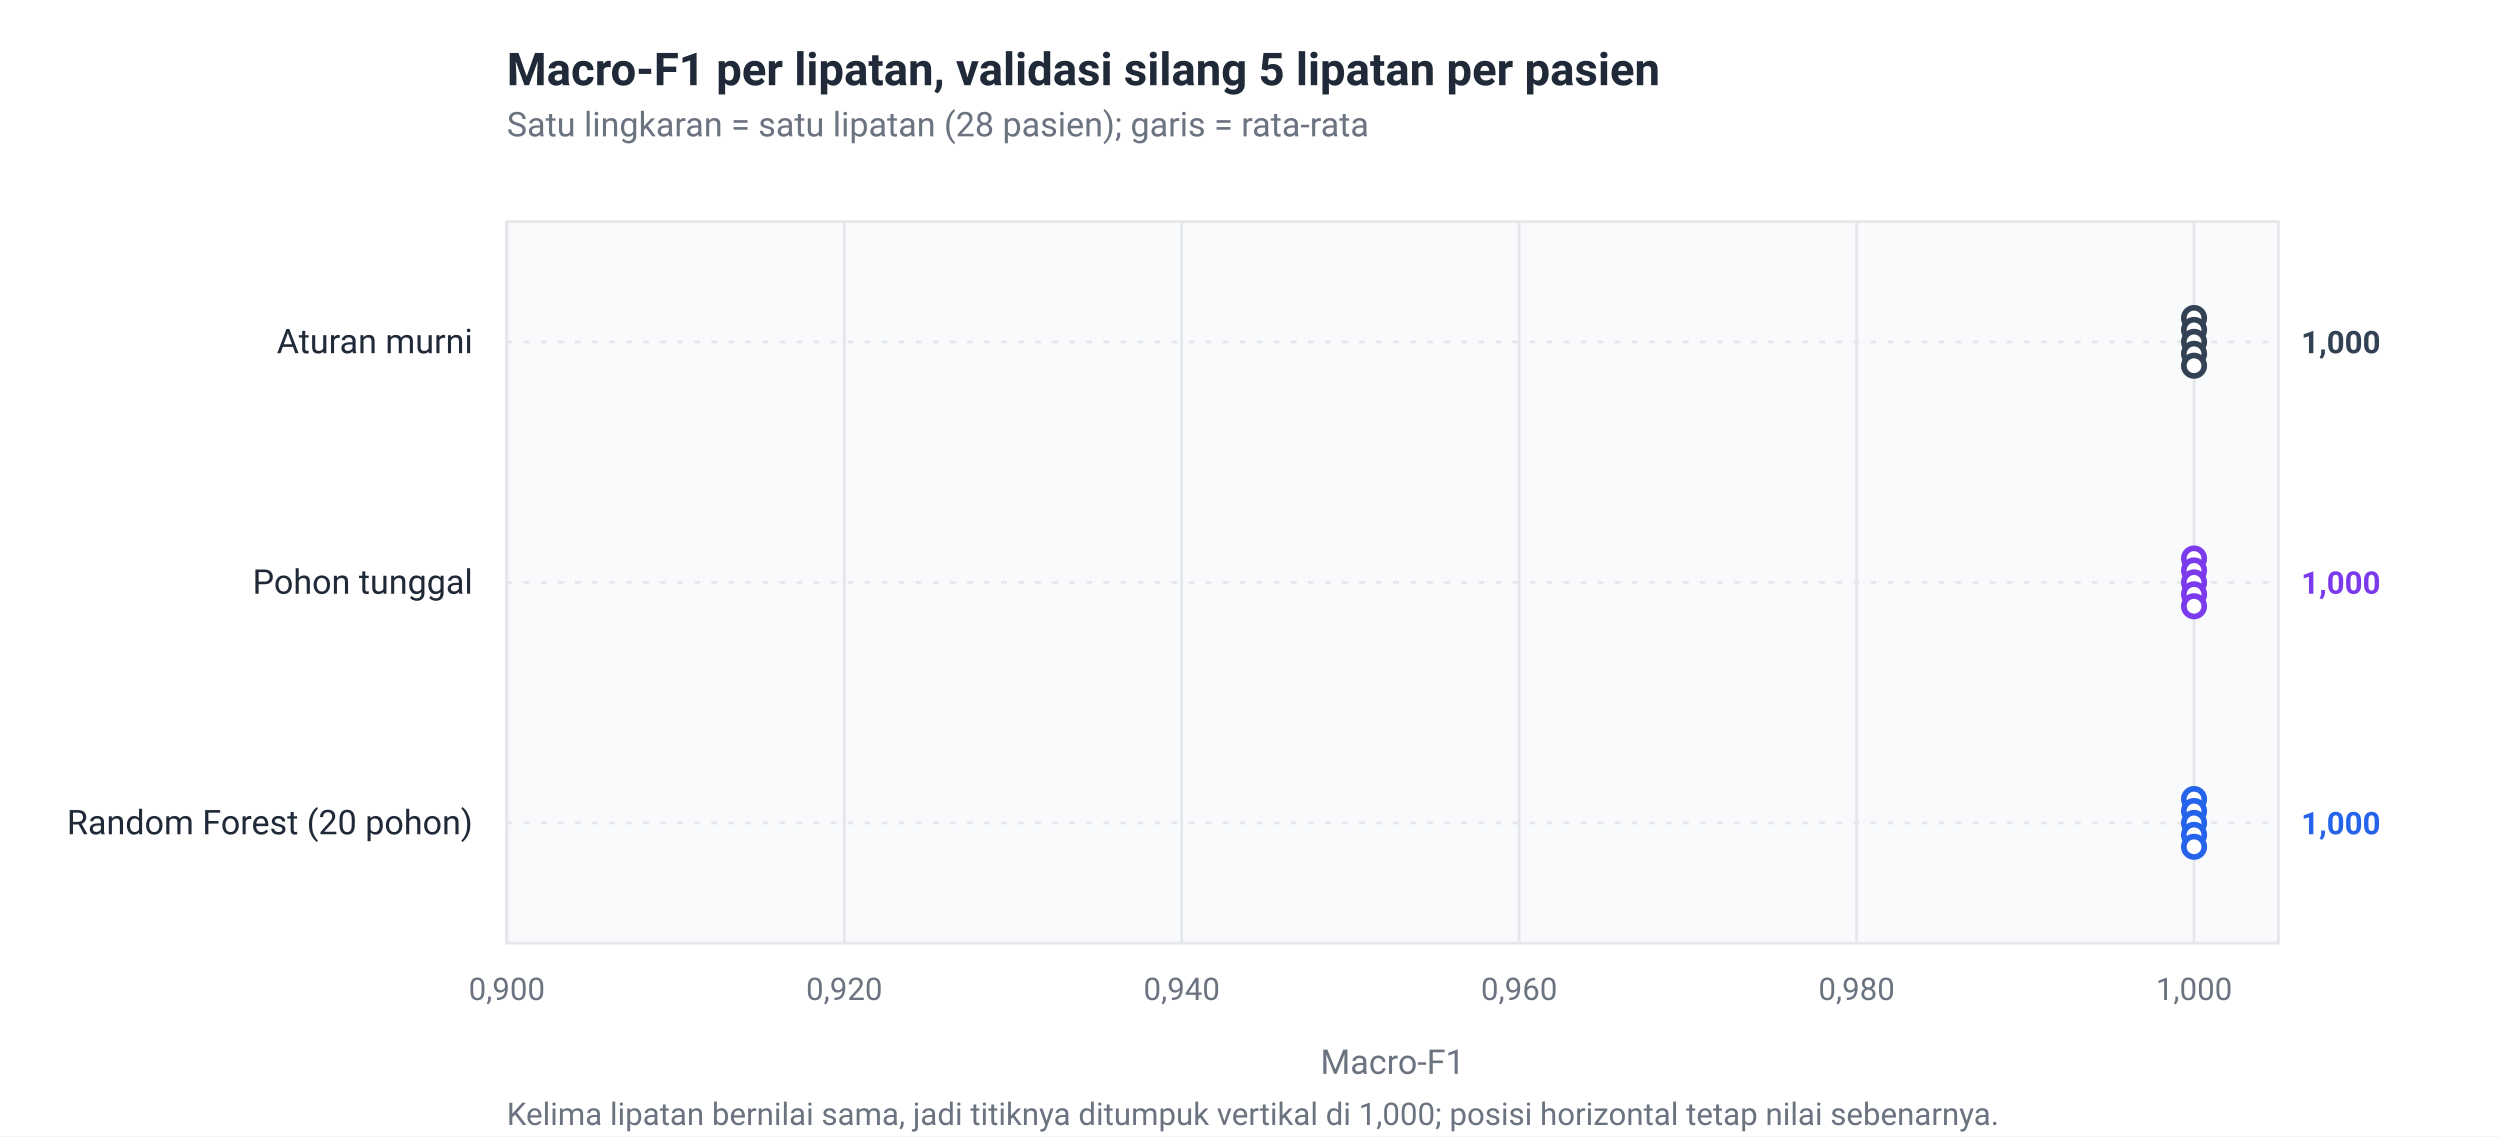
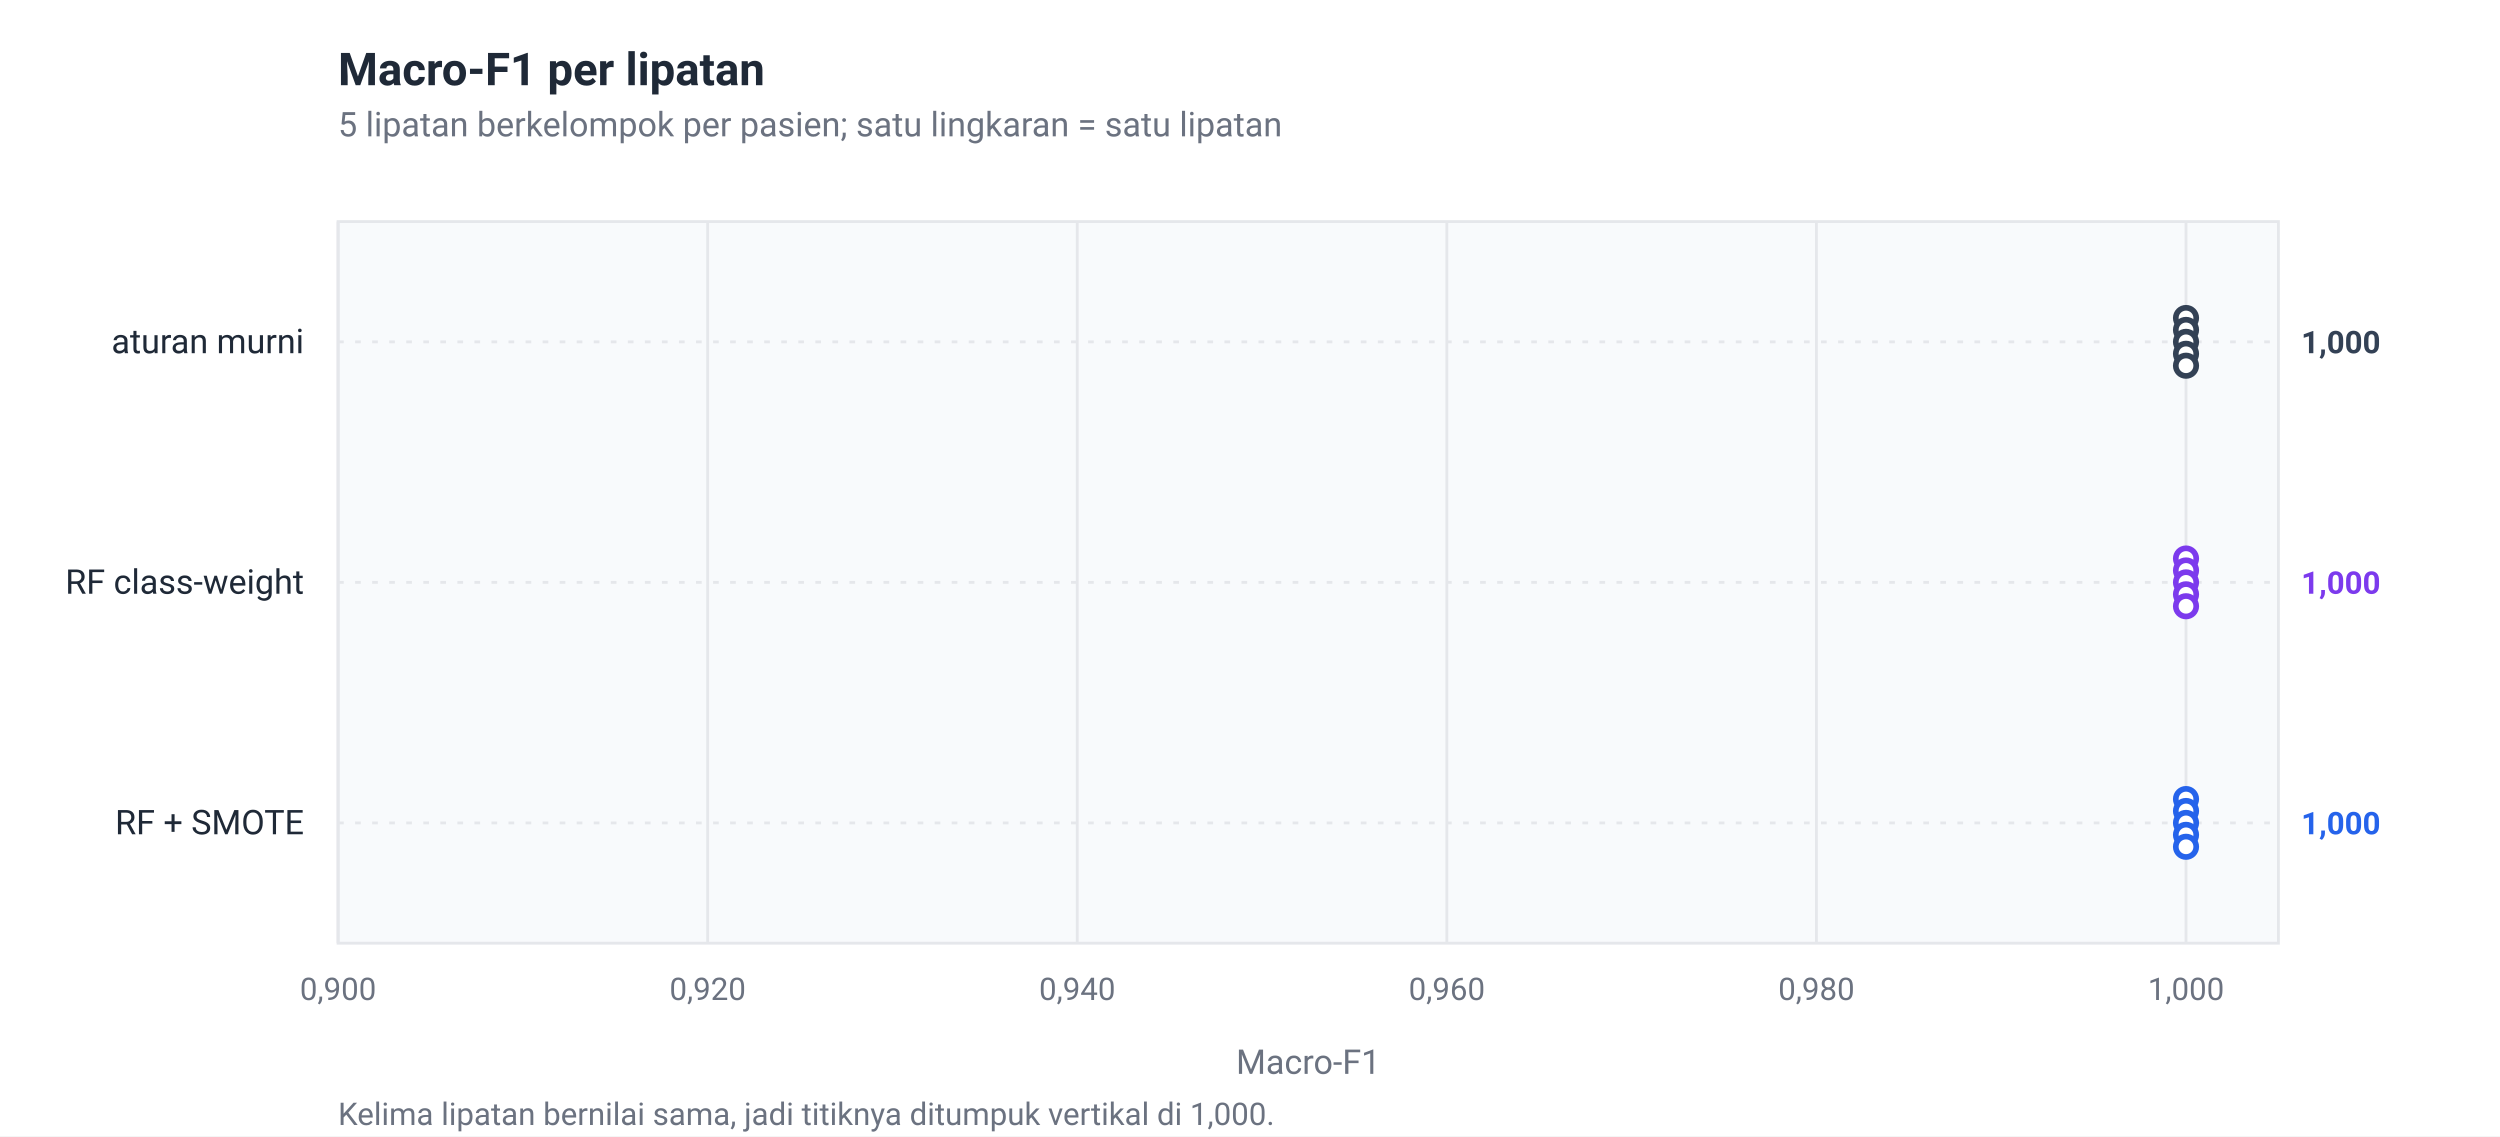
- <svg xmlns="http://www.w3.org/2000/svg" viewBox="0 0 880 400" width="880" height="400" role="img" aria-label="Macro-F1 per lipatan, validasi silang 5 lipatan per pasien">
+ <svg xmlns="http://www.w3.org/2000/svg" viewBox="0 0 880 400" width="880" height="400" role="img" aria-label="Macro-F1 per lipatan">
  <rect width="880" height="400" fill="#ffffff" />
-   <text x="178.4" y="30" font-family="system-ui, -apple-system, 'Segoe UI', Roboto, sans-serif" font-size="16" font-weight="600" fill="#1f2937" text-anchor="start">Macro-F1 per lipatan, validasi silang 5 lipatan per pasien</text>
-   <text x="178.4" y="48" font-family="system-ui, -apple-system, 'Segoe UI', Roboto, sans-serif" font-size="12" font-weight="400" fill="#6b7280" text-anchor="start">Satu lingkaran = satu lipatan (28 pasien); garis = rata-rata</text>
-   <rect x="178.4" y="78" width="623.6" height="254" fill="#f8fafc" stroke="#e5e7eb" rx="0" opacity="1" />
-   <line x1="178.4" y1="78" x2="178.4" y2="332" stroke="#e5e7eb" stroke-width="1" />
-   <text x="178.4" y="352" font-family="system-ui, -apple-system, 'Segoe UI', Roboto, sans-serif" font-size="11" font-weight="400" fill="#6b7280" text-anchor="middle">0,900</text>
-   <line x1="297.181" y1="78" x2="297.181" y2="332" stroke="#e5e7eb" stroke-width="1" />
-   <text x="297.181" y="352" font-family="system-ui, -apple-system, 'Segoe UI', Roboto, sans-serif" font-size="11" font-weight="400" fill="#6b7280" text-anchor="middle">0,920</text>
-   <line x1="415.962" y1="78" x2="415.962" y2="332" stroke="#e5e7eb" stroke-width="1" />
-   <text x="415.962" y="352" font-family="system-ui, -apple-system, 'Segoe UI', Roboto, sans-serif" font-size="11" font-weight="400" fill="#6b7280" text-anchor="middle">0,940</text>
-   <line x1="534.743" y1="78" x2="534.743" y2="332" stroke="#e5e7eb" stroke-width="1" />
-   <text x="534.743" y="352" font-family="system-ui, -apple-system, 'Segoe UI', Roboto, sans-serif" font-size="11" font-weight="400" fill="#6b7280" text-anchor="middle">0,960</text>
-   <line x1="653.524" y1="78" x2="653.524" y2="332" stroke="#e5e7eb" stroke-width="1" />
-   <text x="653.524" y="352" font-family="system-ui, -apple-system, 'Segoe UI', Roboto, sans-serif" font-size="11" font-weight="400" fill="#6b7280" text-anchor="middle">0,980</text>
-   <line x1="772.305" y1="78" x2="772.305" y2="332" stroke="#e5e7eb" stroke-width="1" />
-   <text x="772.305" y="352" font-family="system-ui, -apple-system, 'Segoe UI', Roboto, sans-serif" font-size="11" font-weight="400" fill="#6b7280" text-anchor="middle">1,000</text>
-   <line x1="178.4" y1="120.333" x2="802" y2="120.333" stroke="#e5e7eb" stroke-width="1" stroke-dasharray="2 4" />
-   <line x1="772.305" y1="111.333" x2="772.305" y2="129.333" stroke="#334155" stroke-width="2.5" />
-   <circle cx="772.305" cy="111.933" r="3.6" fill="#ffffff" stroke="#334155" stroke-width="2" opacity="1" />
-   <circle cx="772.305" cy="116.133" r="3.6" fill="#ffffff" stroke="#334155" stroke-width="2" opacity="1" />
-   <circle cx="772.305" cy="120.333" r="3.6" fill="#ffffff" stroke="#334155" stroke-width="2" opacity="1" />
-   <circle cx="772.305" cy="124.533" r="3.6" fill="#ffffff" stroke="#334155" stroke-width="2" opacity="1" />
-   <circle cx="772.305" cy="128.733" r="3.6" fill="#ffffff" stroke="#334155" stroke-width="2" opacity="1" />
-   <text x="166.4" y="124.333" font-family="system-ui, -apple-system, 'Segoe UI', Roboto, sans-serif" font-size="12" font-weight="400" fill="#1f2937" text-anchor="end">Aturan murni</text>
+   <text x="119" y="30" font-family="system-ui, -apple-system, 'Segoe UI', Roboto, sans-serif" font-size="16" font-weight="600" fill="#1f2937" text-anchor="start">Macro-F1 per lipatan</text>
+   <text x="119" y="48" font-family="system-ui, -apple-system, 'Segoe UI', Roboto, sans-serif" font-size="12" font-weight="400" fill="#6b7280" text-anchor="start">5 lipatan berkelompok per pasien; satu lingkaran = satu lipatan</text>
+   <rect x="119" y="78" width="683" height="254" fill="#f8fafc" stroke="#e5e7eb" rx="0" opacity="1" />
+   <line x1="119" y1="78" x2="119" y2="332" stroke="#e5e7eb" stroke-width="1" />
+   <text x="119" y="352" font-family="system-ui, -apple-system, 'Segoe UI', Roboto, sans-serif" font-size="11" font-weight="400" fill="#6b7280" text-anchor="middle">0,900</text>
+   <line x1="249.095" y1="78" x2="249.095" y2="332" stroke="#e5e7eb" stroke-width="1" />
+   <text x="249.095" y="352" font-family="system-ui, -apple-system, 'Segoe UI', Roboto, sans-serif" font-size="11" font-weight="400" fill="#6b7280" text-anchor="middle">0,920</text>
+   <line x1="379.19" y1="78" x2="379.19" y2="332" stroke="#e5e7eb" stroke-width="1" />
+   <text x="379.19" y="352" font-family="system-ui, -apple-system, 'Segoe UI', Roboto, sans-serif" font-size="11" font-weight="400" fill="#6b7280" text-anchor="middle">0,940</text>
+   <line x1="509.286" y1="78" x2="509.286" y2="332" stroke="#e5e7eb" stroke-width="1" />
+   <text x="509.286" y="352" font-family="system-ui, -apple-system, 'Segoe UI', Roboto, sans-serif" font-size="11" font-weight="400" fill="#6b7280" text-anchor="middle">0,960</text>
+   <line x1="639.381" y1="78" x2="639.381" y2="332" stroke="#e5e7eb" stroke-width="1" />
+   <text x="639.381" y="352" font-family="system-ui, -apple-system, 'Segoe UI', Roboto, sans-serif" font-size="11" font-weight="400" fill="#6b7280" text-anchor="middle">0,980</text>
+   <line x1="769.476" y1="78" x2="769.476" y2="332" stroke="#e5e7eb" stroke-width="1" />
+   <text x="769.476" y="352" font-family="system-ui, -apple-system, 'Segoe UI', Roboto, sans-serif" font-size="11" font-weight="400" fill="#6b7280" text-anchor="middle">1,000</text>
+   <line x1="119" y1="120.333" x2="802" y2="120.333" stroke="#e5e7eb" stroke-width="1" stroke-dasharray="2 4" />
+   <line x1="769.476" y1="111.333" x2="769.476" y2="129.333" stroke="#334155" stroke-width="2.5" />
+   <circle cx="769.476" cy="111.933" r="3.6" fill="#ffffff" stroke="#334155" stroke-width="2" opacity="1" />
+   <circle cx="769.476" cy="116.133" r="3.6" fill="#ffffff" stroke="#334155" stroke-width="2" opacity="1" />
+   <circle cx="769.476" cy="120.333" r="3.6" fill="#ffffff" stroke="#334155" stroke-width="2" opacity="1" />
+   <circle cx="769.476" cy="124.533" r="3.6" fill="#ffffff" stroke="#334155" stroke-width="2" opacity="1" />
+   <circle cx="769.476" cy="128.733" r="3.6" fill="#ffffff" stroke="#334155" stroke-width="2" opacity="1" />
+   <text x="107" y="124.333" font-family="system-ui, -apple-system, 'Segoe UI', Roboto, sans-serif" font-size="12" font-weight="400" fill="#1f2937" text-anchor="end">aturan murni</text>
  <text x="810" y="124.333" font-family="system-ui, -apple-system, 'Segoe UI', Roboto, sans-serif" font-size="11" font-weight="700" fill="#334155" text-anchor="start">1,000</text>
-   <line x1="178.4" y1="205" x2="802" y2="205" stroke="#e5e7eb" stroke-width="1" stroke-dasharray="2 4" />
-   <line x1="772.305" y1="196" x2="772.305" y2="214" stroke="#7c3aed" stroke-width="2.5" />
-   <circle cx="772.305" cy="196.6" r="3.6" fill="#ffffff" stroke="#7c3aed" stroke-width="2" opacity="1" />
-   <circle cx="772.305" cy="200.8" r="3.6" fill="#ffffff" stroke="#7c3aed" stroke-width="2" opacity="1" />
-   <circle cx="772.305" cy="205" r="3.6" fill="#ffffff" stroke="#7c3aed" stroke-width="2" opacity="1" />
-   <circle cx="772.305" cy="209.2" r="3.6" fill="#ffffff" stroke="#7c3aed" stroke-width="2" opacity="1" />
-   <circle cx="772.305" cy="213.4" r="3.6" fill="#ffffff" stroke="#7c3aed" stroke-width="2" opacity="1" />
-   <text x="166.4" y="209" font-family="system-ui, -apple-system, 'Segoe UI', Roboto, sans-serif" font-size="12" font-weight="400" fill="#1f2937" text-anchor="end">Pohon tunggal</text>
+   <line x1="119" y1="205" x2="802" y2="205" stroke="#e5e7eb" stroke-width="1" stroke-dasharray="2 4" />
+   <line x1="769.476" y1="196" x2="769.476" y2="214" stroke="#7c3aed" stroke-width="2.5" />
+   <circle cx="769.476" cy="196.6" r="3.6" fill="#ffffff" stroke="#7c3aed" stroke-width="2" opacity="1" />
+   <circle cx="769.476" cy="200.8" r="3.6" fill="#ffffff" stroke="#7c3aed" stroke-width="2" opacity="1" />
+   <circle cx="769.476" cy="205" r="3.6" fill="#ffffff" stroke="#7c3aed" stroke-width="2" opacity="1" />
+   <circle cx="769.476" cy="209.2" r="3.6" fill="#ffffff" stroke="#7c3aed" stroke-width="2" opacity="1" />
+   <circle cx="769.476" cy="213.4" r="3.6" fill="#ffffff" stroke="#7c3aed" stroke-width="2" opacity="1" />
+   <text x="107" y="209" font-family="system-ui, -apple-system, 'Segoe UI', Roboto, sans-serif" font-size="12" font-weight="400" fill="#1f2937" text-anchor="end">RF class-weight</text>
  <text x="810" y="209" font-family="system-ui, -apple-system, 'Segoe UI', Roboto, sans-serif" font-size="11" font-weight="700" fill="#7c3aed" text-anchor="start">1,000</text>
-   <line x1="178.4" y1="289.667" x2="802" y2="289.667" stroke="#e5e7eb" stroke-width="1" stroke-dasharray="2 4" />
-   <line x1="772.305" y1="280.667" x2="772.305" y2="298.667" stroke="#2563eb" stroke-width="2.5" />
-   <circle cx="772.305" cy="281.267" r="3.6" fill="#ffffff" stroke="#2563eb" stroke-width="2" opacity="1" />
-   <circle cx="772.305" cy="285.467" r="3.6" fill="#ffffff" stroke="#2563eb" stroke-width="2" opacity="1" />
-   <circle cx="772.305" cy="289.667" r="3.6" fill="#ffffff" stroke="#2563eb" stroke-width="2" opacity="1" />
-   <circle cx="772.305" cy="293.867" r="3.6" fill="#ffffff" stroke="#2563eb" stroke-width="2" opacity="1" />
-   <circle cx="772.305" cy="298.067" r="3.6" fill="#ffffff" stroke="#2563eb" stroke-width="2" opacity="1" />
-   <text x="166.4" y="293.667" font-family="system-ui, -apple-system, 'Segoe UI', Roboto, sans-serif" font-size="12" font-weight="400" fill="#1f2937" text-anchor="end">Random Forest (20 pohon)</text>
+   <line x1="119" y1="289.667" x2="802" y2="289.667" stroke="#e5e7eb" stroke-width="1" stroke-dasharray="2 4" />
+   <line x1="769.476" y1="280.667" x2="769.476" y2="298.667" stroke="#2563eb" stroke-width="2.5" />
+   <circle cx="769.476" cy="281.267" r="3.6" fill="#ffffff" stroke="#2563eb" stroke-width="2" opacity="1" />
+   <circle cx="769.476" cy="285.467" r="3.6" fill="#ffffff" stroke="#2563eb" stroke-width="2" opacity="1" />
+   <circle cx="769.476" cy="289.667" r="3.6" fill="#ffffff" stroke="#2563eb" stroke-width="2" opacity="1" />
+   <circle cx="769.476" cy="293.867" r="3.6" fill="#ffffff" stroke="#2563eb" stroke-width="2" opacity="1" />
+   <circle cx="769.476" cy="298.067" r="3.6" fill="#ffffff" stroke="#2563eb" stroke-width="2" opacity="1" />
+   <text x="107" y="293.667" font-family="system-ui, -apple-system, 'Segoe UI', Roboto, sans-serif" font-size="12" font-weight="400" fill="#1f2937" text-anchor="end">RF + SMOTE</text>
  <text x="810" y="293.667" font-family="system-ui, -apple-system, 'Segoe UI', Roboto, sans-serif" font-size="11" font-weight="700" fill="#2563eb" text-anchor="start">1,000</text>
-   <text x="490.2" y="378" font-family="system-ui, -apple-system, 'Segoe UI', Roboto, sans-serif" font-size="12" font-weight="400" fill="#6b7280" text-anchor="middle">Macro-F1</text>
-   <text x="178.4" y="396" font-family="system-ui, -apple-system, 'Segoe UI', Roboto, sans-serif" font-size="11" font-weight="400" fill="#6b7280" text-anchor="start">Kelima lipatan bernilai sama, jadi titiknya ditumpuk vertikal di 1,000; posisi horizontal tetap nilai sebenarnya.</text>
+   <text x="460.5" y="378" font-family="system-ui, -apple-system, 'Segoe UI', Roboto, sans-serif" font-size="12" font-weight="400" fill="#6b7280" text-anchor="middle">Macro-F1</text>
+   <text x="119" y="396" font-family="system-ui, -apple-system, 'Segoe UI', Roboto, sans-serif" font-size="11" font-weight="400" fill="#6b7280" text-anchor="start">Kelima lipatan bernilai sama, jadi titiknya ditumpuk vertikal di 1,000.</text>
</svg>
